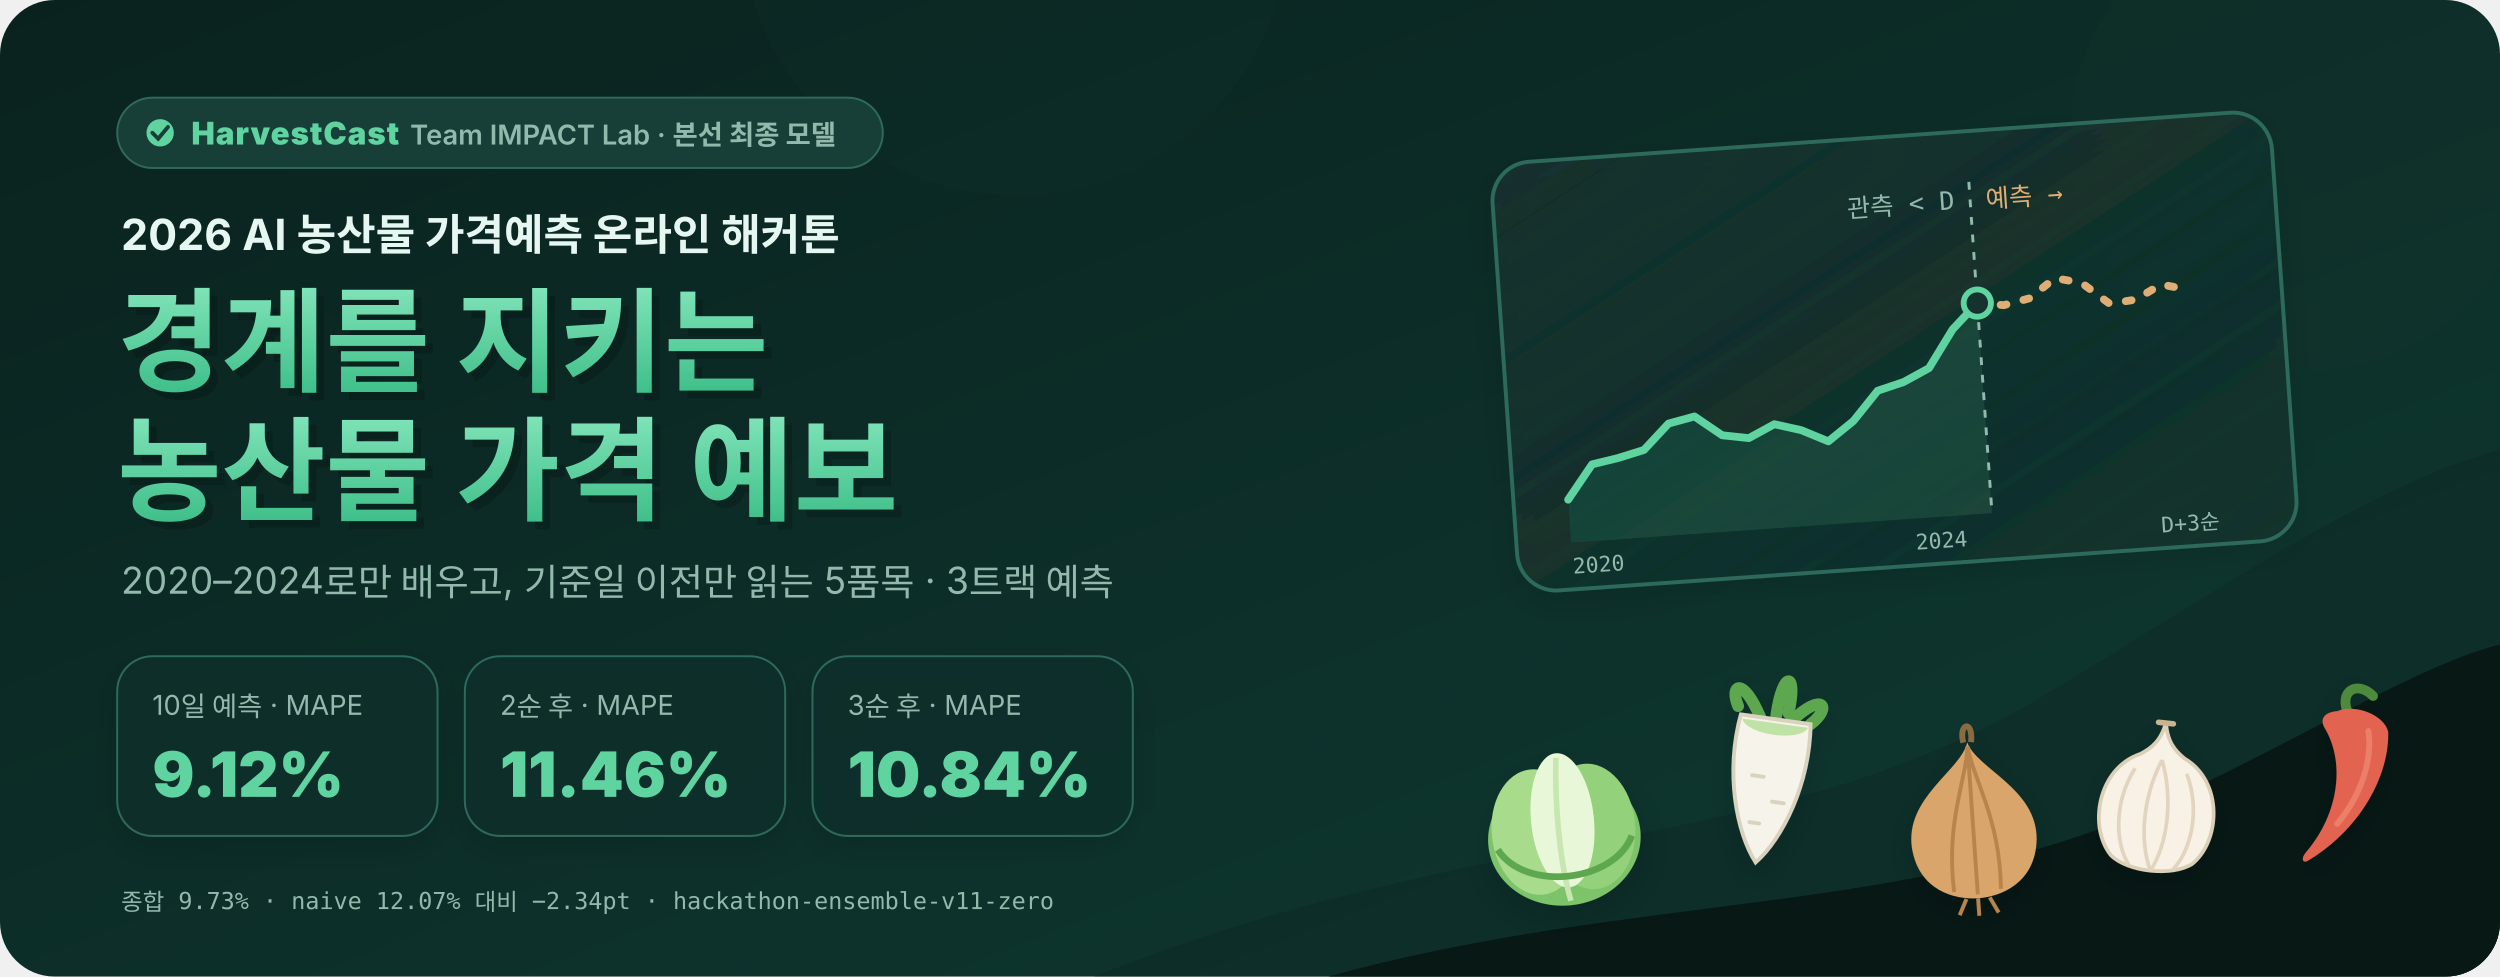
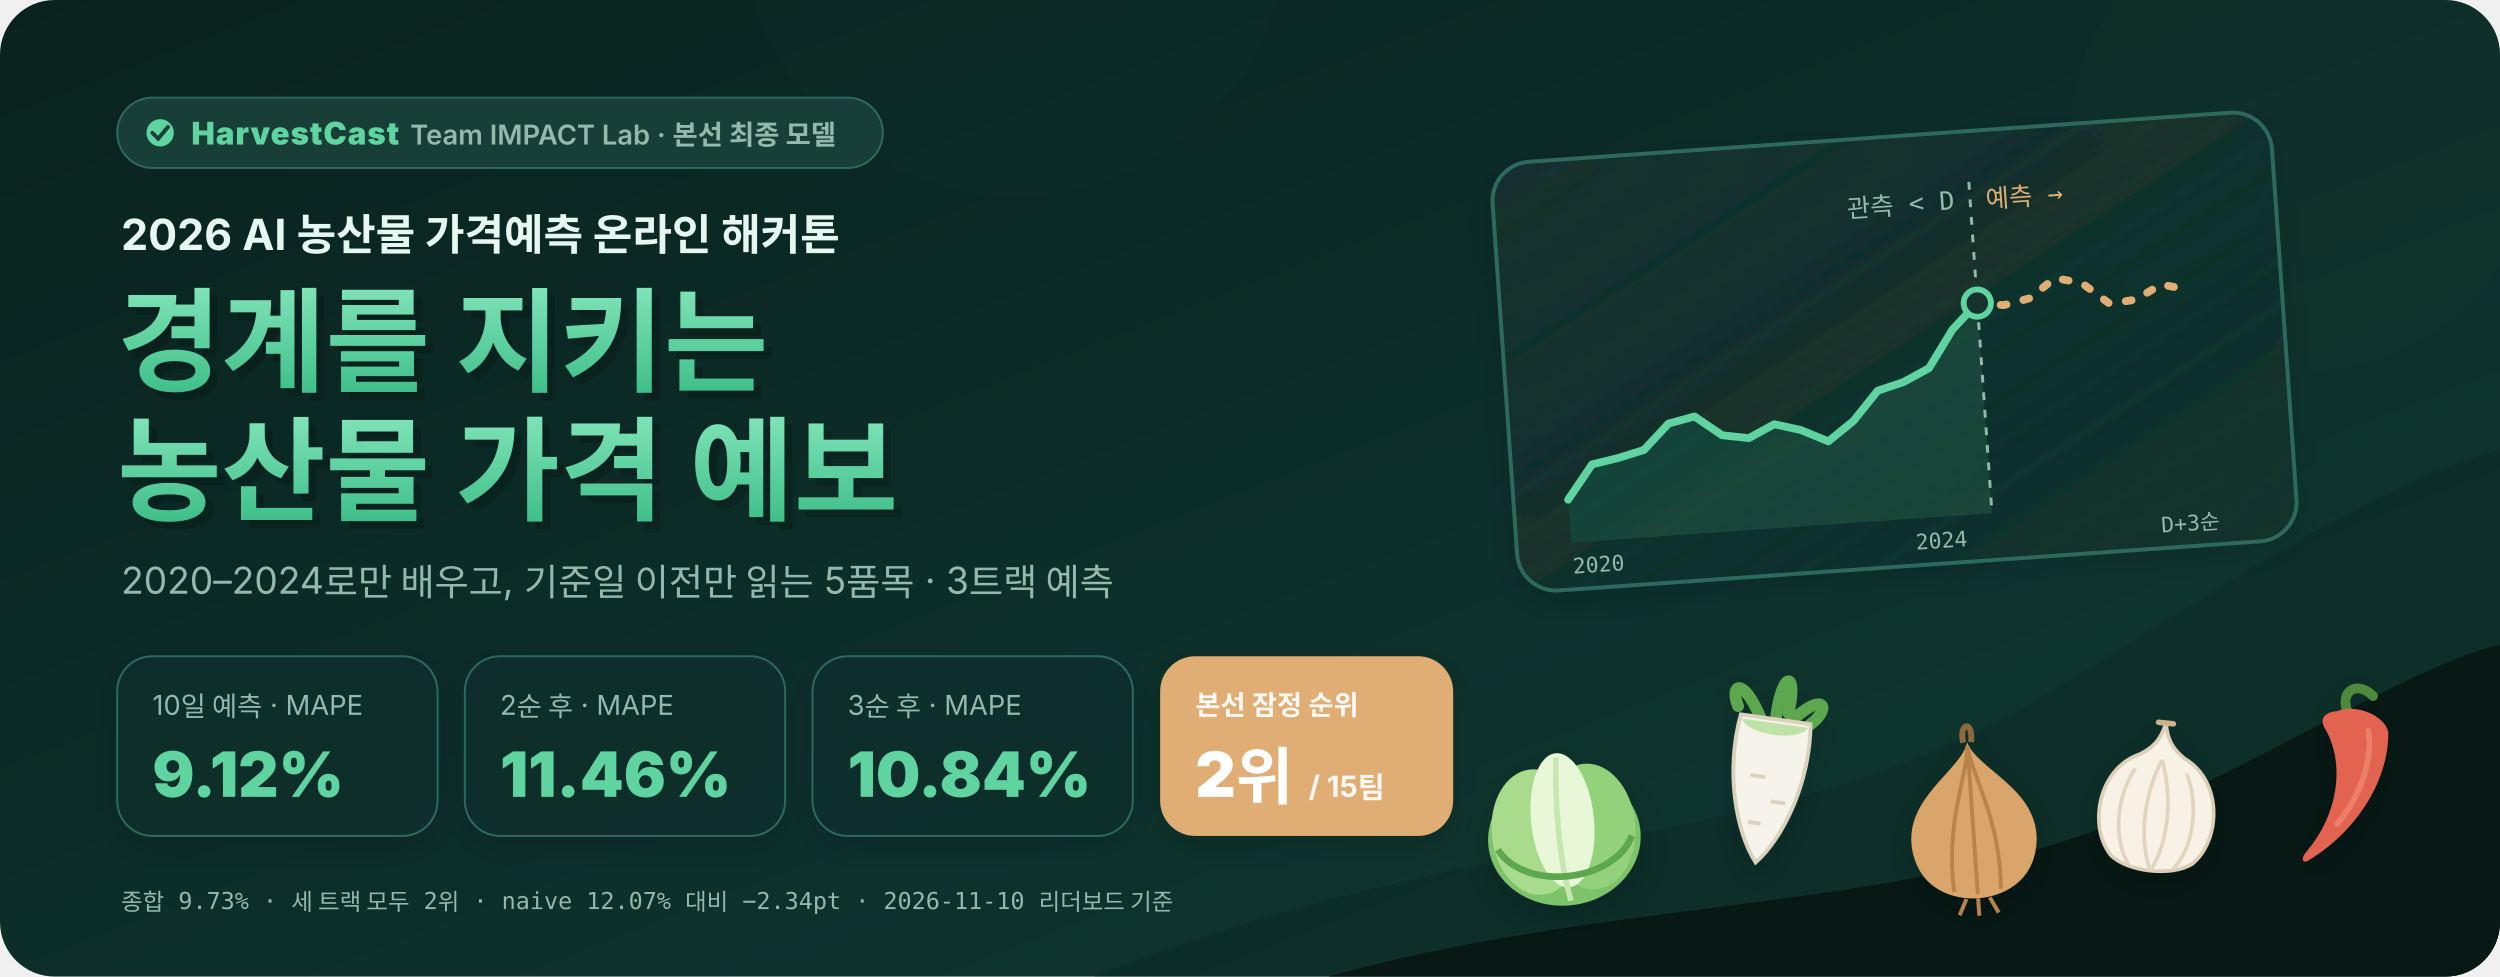
<svg xmlns="http://www.w3.org/2000/svg" width="1280" height="500" viewBox="0 0 1280 500" role="img" aria-label="HarvestCast — 경계를 지키는 농산물 가격 예보">
  <defs>
    <linearGradient id="bgdark" x1="0" y1="0" x2="1" y2="1">
      <stop offset="0" stop-color="#0A221E" />
      <stop offset="1" stop-color="#0F3A33" />
    </linearGradient>
    <linearGradient id="ttdark" x1="0" y1="0" x2="0" y2="1">
      <stop offset="0" stop-color="#7FE3B8" />
      <stop offset="1" stop-color="#3FBF8A" />
    </linearGradient>
    <linearGradient id="gldark" x1="0" y1="0" x2="1" y2="1">
      <stop offset="0" stop-color="#12332D" stop-opacity="0.95" />
      <stop offset="1" stop-color="#12332D" stop-opacity="0.55" />
    </linearGradient>
    <filter id="shdark" x="-20%" y="-20%" width="140%" height="160%">
      <feDropShadow dx="0" dy="6" stdDeviation="8" flood-color="#000000" flood-opacity="0.14" />
    </filter>
  </defs>
  <clipPath id="cldark">
    <rect width="1280" height="500" rx="28" />
  </clipPath>
  <g clip-path="url(#cldark)">
    <rect width="1280" height="500" fill="url(#bgdark)" />
    <path d="M560,500 C760,420 900,440 1040,360 C1140,300 1210,250 1280,230 L1280,500 Z" fill="#0D2D28" opacity="0.9" />
    <path d="M680,500 C840,456 980,470 1110,410 C1190,372 1240,340 1280,330 L1280,500 Z" fill="#071815" />
    <circle cx="1180" cy="70" r="120" fill="#12332D" opacity="0.25" />
    <circle cx="520" cy="-40" r="140" fill="#12332D" opacity="0.18" />
    <g filter="url(#shdark)" transform="rotate(-4 970.0 180.0)">
      <rect x="770" y="70" width="400" height="220" rx="20" fill="url(#gldark)" stroke="#2E6A5C" stroke-width="2" />
      <path d="M798.0,244.0 L811.5,226.8 L825.0,224.5 L838.5,221.3 L852.0,208.7 L865.5,206.0 L879.0,216.6 L892.5,219.0 L906.0,212.8 L919.5,216.8 L933.0,223.5 L946.5,214.0 L960.0,199.4 L973.5,195.9 L987.0,189.7 L1000.5,170.7 L1014.0,158.2 L1014.0,266 L798.0,266 Z" fill="#5FD3A0" opacity="0.12" />
      <path d="M798.0,244.0 L811.5,226.8 L825.0,224.5 L838.5,221.3 L852.0,208.7 L865.5,206.0 L879.0,216.6 L892.5,219.0 L906.0,212.8 L919.5,216.8 L933.0,223.5 L946.5,214.0 L960.0,199.4 L973.5,195.9 L987.0,189.7 L1000.5,170.7 L1014.0,158.2" fill="none" stroke="#5FD3A0" stroke-width="4" stroke-linejoin="round" stroke-linecap="round" />
      <path d="M1014.0,158.2 L1027.5,160.2 L1041.0,157.6 L1054.5,148.2 L1068.0,151.6 L1081.5,163.2 L1095.0,162.1 L1108.5,155.2 L1122.0,158.9" fill="none" stroke="#E0AE74" stroke-width="4" stroke-dasharray="3 9" stroke-linecap="round" />
      <line x1="1014.0" y1="96" x2="1014.0" y2="266" stroke="#93B8AC" stroke-width="1.5" stroke-dasharray="4 5" />
      <circle cx="1014.0" cy="158.2" r="7" fill="#12332D" stroke="#5FD3A0" stroke-width="3" />
      <text x="1006.0" y="110" text-anchor="end" font-family="'SF Mono', 'JetBrains Mono', Menlo, Consolas, monospace" font-size="13" fill="#93B8AC">관측 &lt; D</text>
      <text x="1022.0" y="110" font-family="'SF Mono', 'JetBrains Mono', Menlo, Consolas, monospace" font-size="13" fill="#E0AE74">예측 →</text>
      <text x="798.0" y="282" font-family="'SF Mono', 'JetBrains Mono', Menlo, Consolas, monospace" font-size="11" fill="#93B8AC">2020</text>
      <text x="974.0" y="282" font-family="'SF Mono', 'JetBrains Mono', Menlo, Consolas, monospace" font-size="11" fill="#93B8AC">2024</text>
      <text x="1100.0" y="282" font-family="'SF Mono', 'JetBrains Mono', Menlo, Consolas, monospace" font-size="11" fill="#93B8AC">D+3순</text>
    </g>
    <g transform="translate(800,420) rotate(-6) scale(1.15)" filter="url(#shdark)">
      <ellipse cx="0" cy="8" rx="34" ry="30" fill="#7CC36A" />
      <ellipse cx="-12" cy="4" rx="20" ry="28" fill="#A9DB8C" />
      <ellipse cx="12" cy="4" rx="20" ry="28" fill="#93D17A" />
      <ellipse cx="0" cy="0" rx="14" ry="30" fill="#E9F7D9" />
      <path d="M0,-28 C-3,-5 -3,20 0,36" stroke="#C7E6B0" stroke-width="2.5" fill="none" />
      <path d="M-30,10 C-20,30 20,30 30,10" stroke="#5DA850" stroke-width="3" fill="none" />
    </g>
    <g transform="translate(905,398) rotate(8) scale(1.0)" filter="url(#shdark)">
      <path d="M-8,-30 C-20,-50 -26,-44 -20,-34 M0,-32 C0,-56 8,-56 6,-34 M8,-30 C22,-48 28,-40 18,-30" stroke="#5DA850" stroke-width="6" stroke-linecap="round" fill="none" />
      <path d="M-18,-30 C-22,0 -12,30 0,44 C12,30 22,0 18,-30 Z" fill="#F6F3EA" stroke="#D9D2BF" stroke-width="2" />
      <path d="M-17,-28 C-14,-20 14,-20 17,-28" fill="#BFE3A6" />
      <path d="M-8,0 h6 M4,12 h6 M-6,24 h5" stroke="#D9D2BF" stroke-width="2" stroke-linecap="round" />
    </g>
    <g transform="translate(1010,420) rotate(-4) scale(1.0)" filter="url(#shdark)">
      <path d="M0,-40 C4,-26 34,-14 32,12 C30,34 12,40 0,40 C-12,40 -30,34 -32,12 C-34,-14 -4,-26 0,-40 Z" fill="#D9A56B" />
      <path d="M0,-38 C-2,-20 -14,0 -12,36 M0,-38 C2,-20 14,0 12,36 M0,-38 V38" stroke="#B9844C" stroke-width="2" fill="none" />
      <path d="M-2,-40 C-4,-50 4,-52 2,-40" stroke="#8C6A3F" stroke-width="3" fill="none" />
      <path d="M-6,40 l-4,8 M0,40 v9 M6,40 l4,8" stroke="#B9844C" stroke-width="2" />
    </g>
    <g transform="translate(1105,408) rotate(6) scale(0.95)" filter="url(#shdark)">
      <path d="M0,-40 C2,-30 6,-26 12,-22 C34,-12 36,20 22,34 C12,42 -12,42 -22,34 C-36,20 -34,-12 -12,-22 C-6,-26 -2,-30 0,-40 Z" fill="#F7F1E6" stroke="#DCCFB8" stroke-width="2" />
      <path d="M0,-20 C-8,0 -8,24 0,40 M0,-20 C8,0 8,24 0,40 M-14,-14 C-24,6 -20,28 -12,38 M14,-14 C24,6 20,28 12,38" stroke="#E2D5BF" stroke-width="2" fill="none" />
      <path d="M-4,-40 h8" stroke="#C9B48F" stroke-width="3" stroke-linecap="round" />
    </g>
    <g transform="translate(1200,400) rotate(14) scale(1.0)" filter="url(#shdark)">
      <path d="M-6,-34 C-14,-44 -6,-52 4,-46" stroke="#4E8A3A" stroke-width="5" stroke-linecap="round" fill="none" />
      <path d="M-12,-34 C-4,-40 12,-38 16,-30 C22,-8 14,22 -8,44 C-10,46 -12,44 -10,40 C2,16 -2,-10 -16,-24 C-20,-28 -18,-32 -12,-34 Z" fill="#E2644F" />
      <path d="M6,-28 C12,-14 10,6 2,22" stroke="#F08A74" stroke-width="3" stroke-linecap="round" fill="none" opacity="0.7" />
    </g>
    <rect x="60" y="50" width="392" height="36" rx="18" fill="#173F37" stroke="#2E6A5C" />
    <circle cx="82" cy="68" r="7" fill="#5FD3A0" />
    <path d="M78,68 l3,3 l5,-6" stroke="#173F37" stroke-width="2" fill="none" stroke-linecap="round" />
    <text x="98" y="74" font-family="-apple-system, BlinkMacSystemFont, 'Apple SD Gothic Neo', 'Pretendard', 'Noto Sans KR', 'Segoe UI', sans-serif" font-size="16" font-weight="900" letter-spacing="0.5" fill="#5FD3A0">HarvestCast</text>
    <text x="210" y="74" font-family="-apple-system, BlinkMacSystemFont, 'Apple SD Gothic Neo', 'Pretendard', 'Noto Sans KR', 'Segoe UI', sans-serif" font-size="14" font-weight="600" fill="#93B8AC">Team IMPACT Lab · 본선 최종 모델</text>
    <text x="62" y="128" font-family="-apple-system, BlinkMacSystemFont, 'Apple SD Gothic Neo', 'Pretendard', 'Noto Sans KR', 'Segoe UI', sans-serif" font-size="22" font-weight="700" fill="#E6F6F0">2026 AI 농산물 가격예측 온라인 해커톤</text>
    <text x="64" y="200" font-family="-apple-system, BlinkMacSystemFont, 'Apple SD Gothic Neo', 'Pretendard', 'Noto Sans KR', 'Segoe UI', sans-serif" font-size="58" font-weight="900" fill="#000000" opacity="0.18">경계를 지키는</text>
    <text x="60" y="196" font-family="-apple-system, BlinkMacSystemFont, 'Apple SD Gothic Neo', 'Pretendard', 'Noto Sans KR', 'Segoe UI', sans-serif" font-size="58" font-weight="900" fill="url(#ttdark)">경계를 지키는</text>
    <text x="64" y="266" font-family="-apple-system, BlinkMacSystemFont, 'Apple SD Gothic Neo', 'Pretendard', 'Noto Sans KR', 'Segoe UI', sans-serif" font-size="58" font-weight="900" fill="#000000" opacity="0.18">농산물 가격 예보</text>
    <text x="60" y="262" font-family="-apple-system, BlinkMacSystemFont, 'Apple SD Gothic Neo', 'Pretendard', 'Noto Sans KR', 'Segoe UI', sans-serif" font-size="58" font-weight="900" fill="url(#ttdark)">농산물 가격 예보</text>
    <text x="62" y="304" font-family="-apple-system, BlinkMacSystemFont, 'Apple SD Gothic Neo', 'Pretendard', 'Noto Sans KR', 'Segoe UI', sans-serif" font-size="19" fill="#93B8AC">2020–2024로만 배우고, 기준일 이전만 읽는 5품목 · 3트랙 예측</text>
    <g filter="url(#shdark)">
      <rect x="60" y="336" width="164" height="92" rx="18" fill="#11302A" fill-opacity="0.85" stroke="#2E6A5C" />
    </g>
    <text x="78" y="366" font-family="-apple-system, BlinkMacSystemFont, 'Apple SD Gothic Neo', 'Pretendard', 'Noto Sans KR', 'Segoe UI', sans-serif" font-size="14" fill="#93B8AC">10일 예측 · MAPE</text>
    <text x="78" y="408" font-family="-apple-system, BlinkMacSystemFont, 'Apple SD Gothic Neo', 'Pretendard', 'Noto Sans KR', 'Segoe UI', sans-serif" font-size="32" font-weight="900" fill="#5FD3A0">9.12%</text>
    <g filter="url(#shdark)">
      <rect x="238" y="336" width="164" height="92" rx="18" fill="#11302A" fill-opacity="0.85" stroke="#2E6A5C" />
    </g>
    <text x="256" y="366" font-family="-apple-system, BlinkMacSystemFont, 'Apple SD Gothic Neo', 'Pretendard', 'Noto Sans KR', 'Segoe UI', sans-serif" font-size="14" fill="#93B8AC">2순 후 · MAPE</text>
    <text x="256" y="408" font-family="-apple-system, BlinkMacSystemFont, 'Apple SD Gothic Neo', 'Pretendard', 'Noto Sans KR', 'Segoe UI', sans-serif" font-size="32" font-weight="900" fill="#5FD3A0">11.46%</text>
    <g filter="url(#shdark)">
      <rect x="416" y="336" width="164" height="92" rx="18" fill="#11302A" fill-opacity="0.85" stroke="#2E6A5C" />
    </g>
    <text x="434" y="366" font-family="-apple-system, BlinkMacSystemFont, 'Apple SD Gothic Neo', 'Pretendard', 'Noto Sans KR', 'Segoe UI', sans-serif" font-size="14" fill="#93B8AC">3순 후 · MAPE</text>
    <text x="434" y="408" font-family="-apple-system, BlinkMacSystemFont, 'Apple SD Gothic Neo', 'Pretendard', 'Noto Sans KR', 'Segoe UI', sans-serif" font-size="32" font-weight="900" fill="#5FD3A0">10.84%</text>
-     <text x="62" y="466" font-family="'SF Mono', 'JetBrains Mono', Menlo, Consolas, monospace" font-size="12" fill="#93B8AC">종합 9.73% · naive 12.07% 대비 −2.34pt · hackathon-ensemble-v11-zero</text>
+     <g filter="url(#shdark)">
+       <rect x="594" y="336" width="150" height="92" rx="18" fill="#E0AE74" />
+     </g>
+     <text x="612" y="366" font-family="-apple-system, BlinkMacSystemFont, 'Apple SD Gothic Neo', 'Pretendard', 'Noto Sans KR', 'Segoe UI', sans-serif" font-size="14" font-weight="700" fill="#FFFFFF" fill-opacity="0.92">본선 잠정 순위</text>
+     <text x="612" y="408" font-family="-apple-system, BlinkMacSystemFont, 'Apple SD Gothic Neo', 'Pretendard', 'Noto Sans KR', 'Segoe UI', sans-serif" font-size="32" font-weight="900" fill="#FFFFFF">2위</text>
+     <text x="670" y="408" font-family="-apple-system, BlinkMacSystemFont, 'Apple SD Gothic Neo', 'Pretendard', 'Noto Sans KR', 'Segoe UI', sans-serif" font-size="15" font-weight="700" fill="#FFFFFF" fill-opacity="0.9">/ 15팀</text>
+     <text x="62" y="466" font-family="'SF Mono', 'JetBrains Mono', Menlo, Consolas, monospace" font-size="12" fill="#93B8AC">종합 9.73% · 세 트랙 모두 2위 · naive 12.07% 대비 −2.34pt · 2026-11-10 리더보드 기준</text>
  </g>
</svg>
